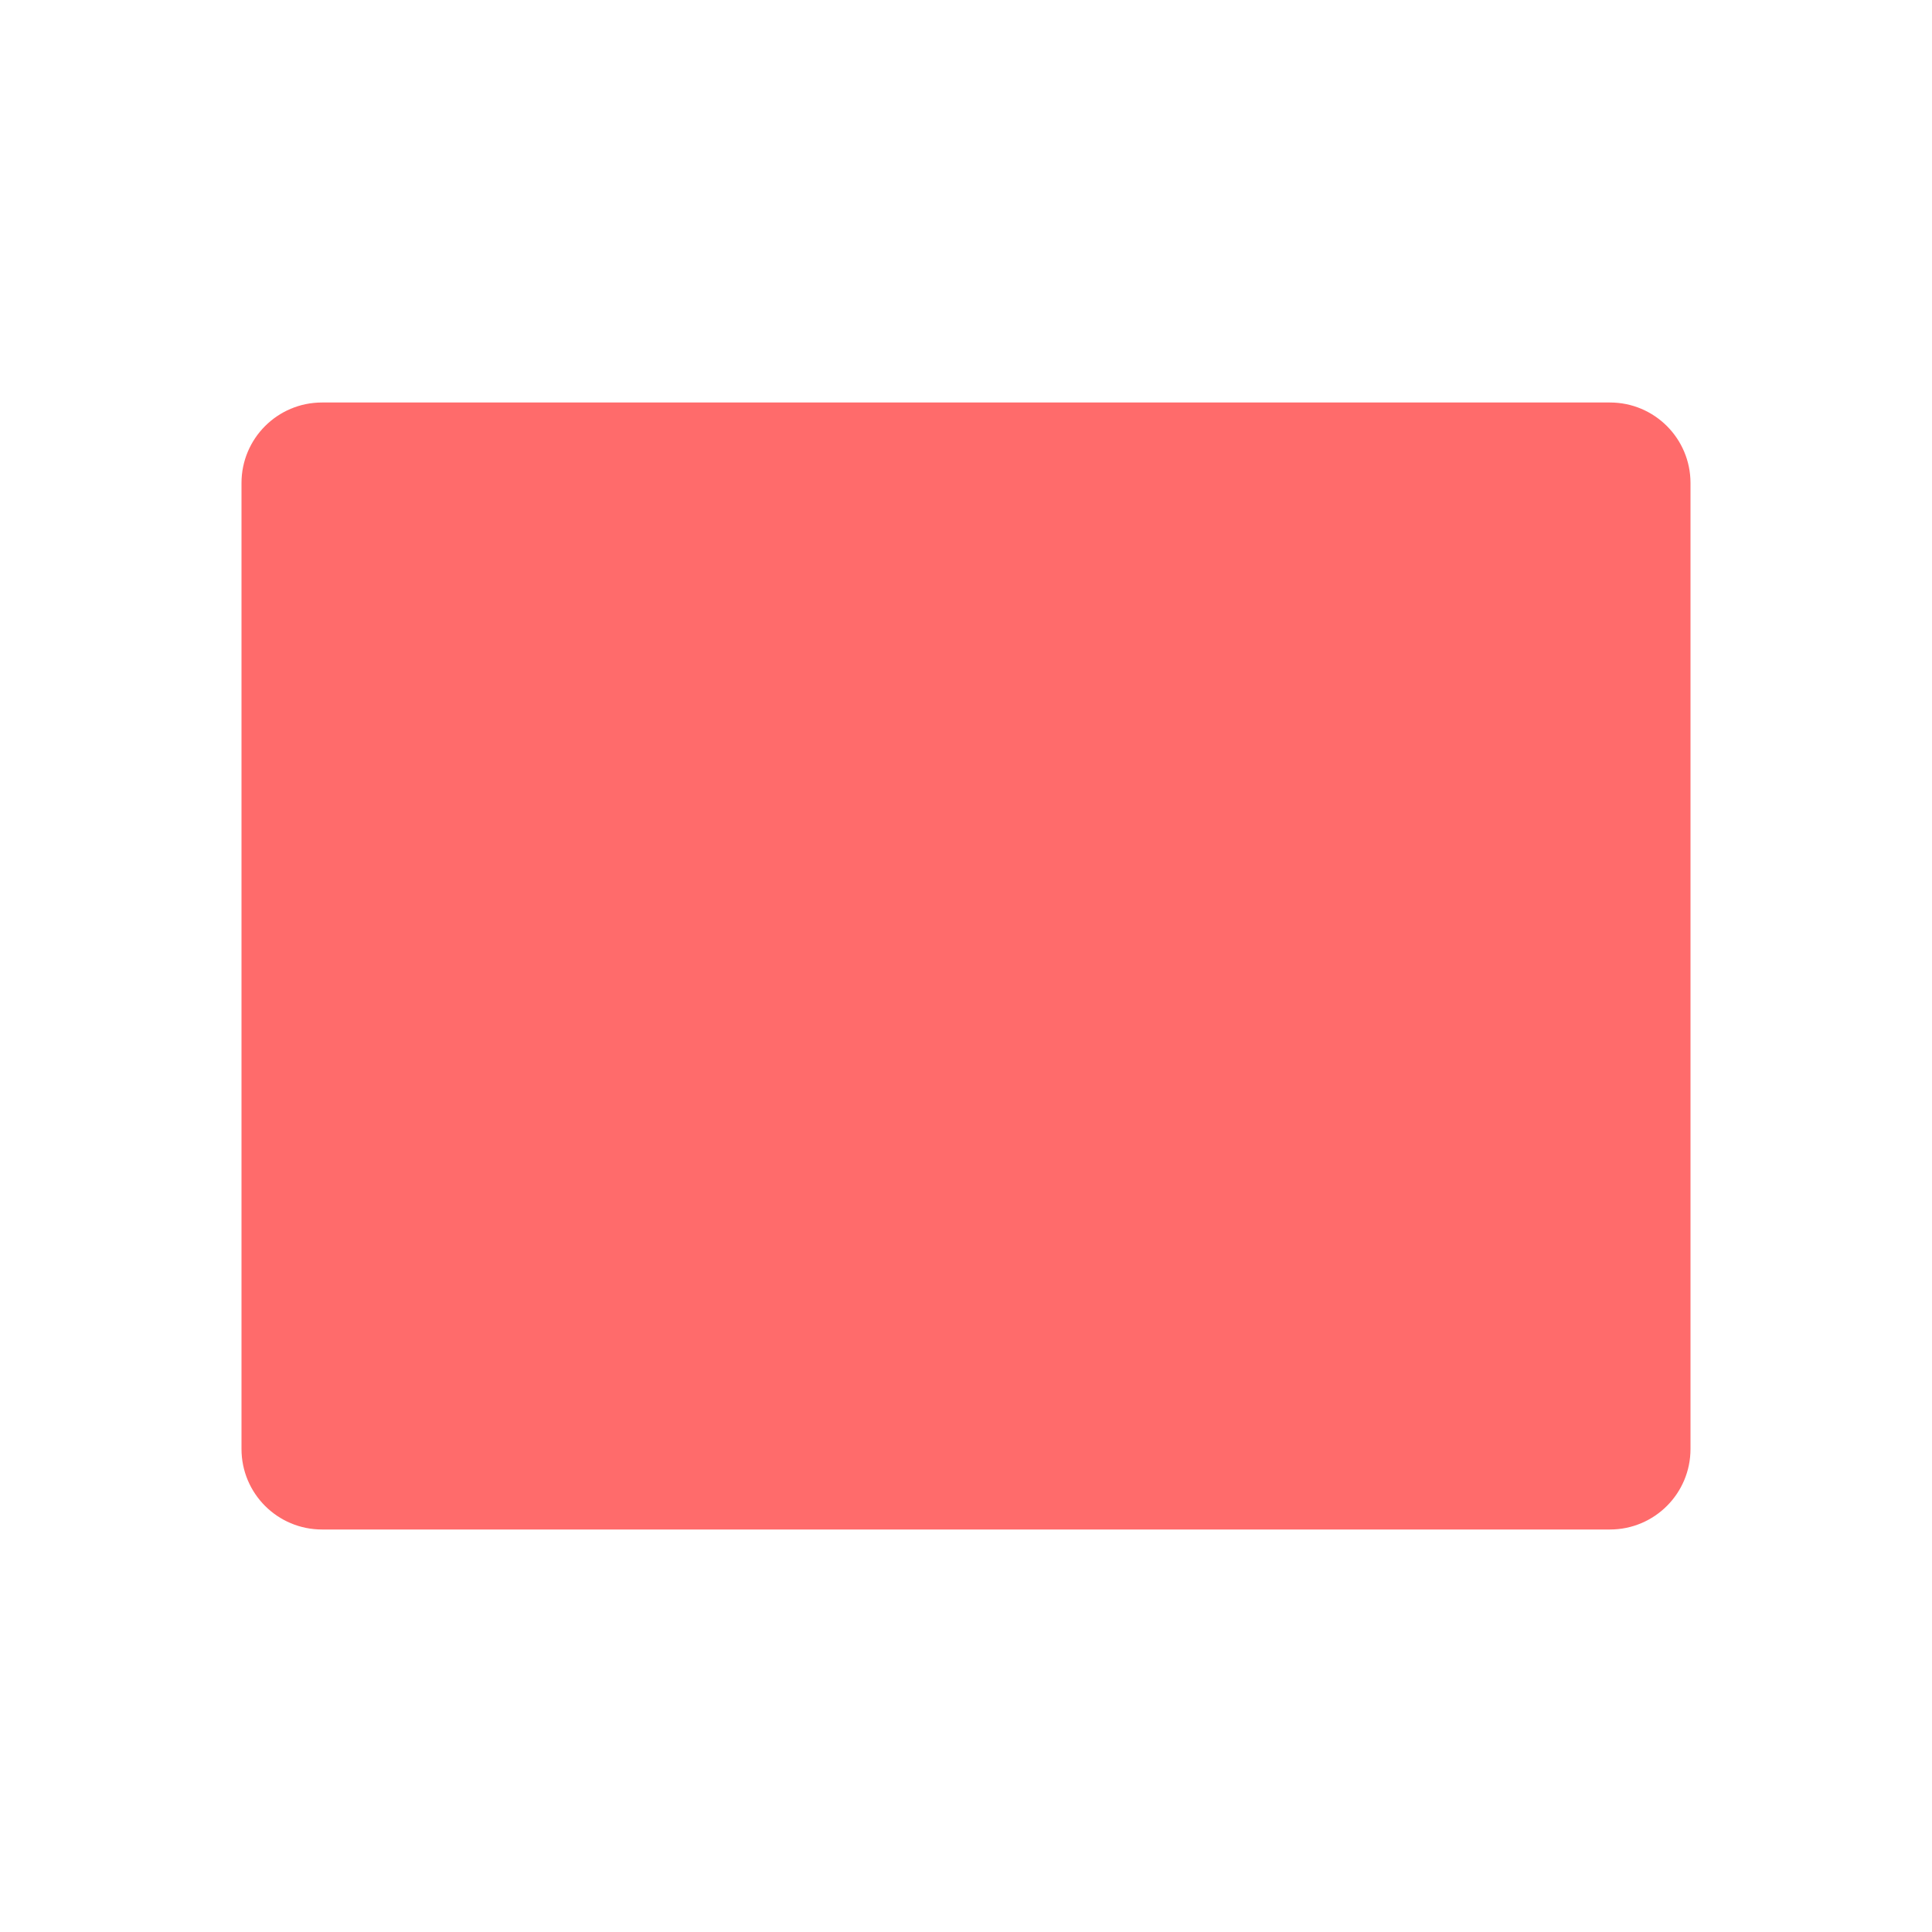
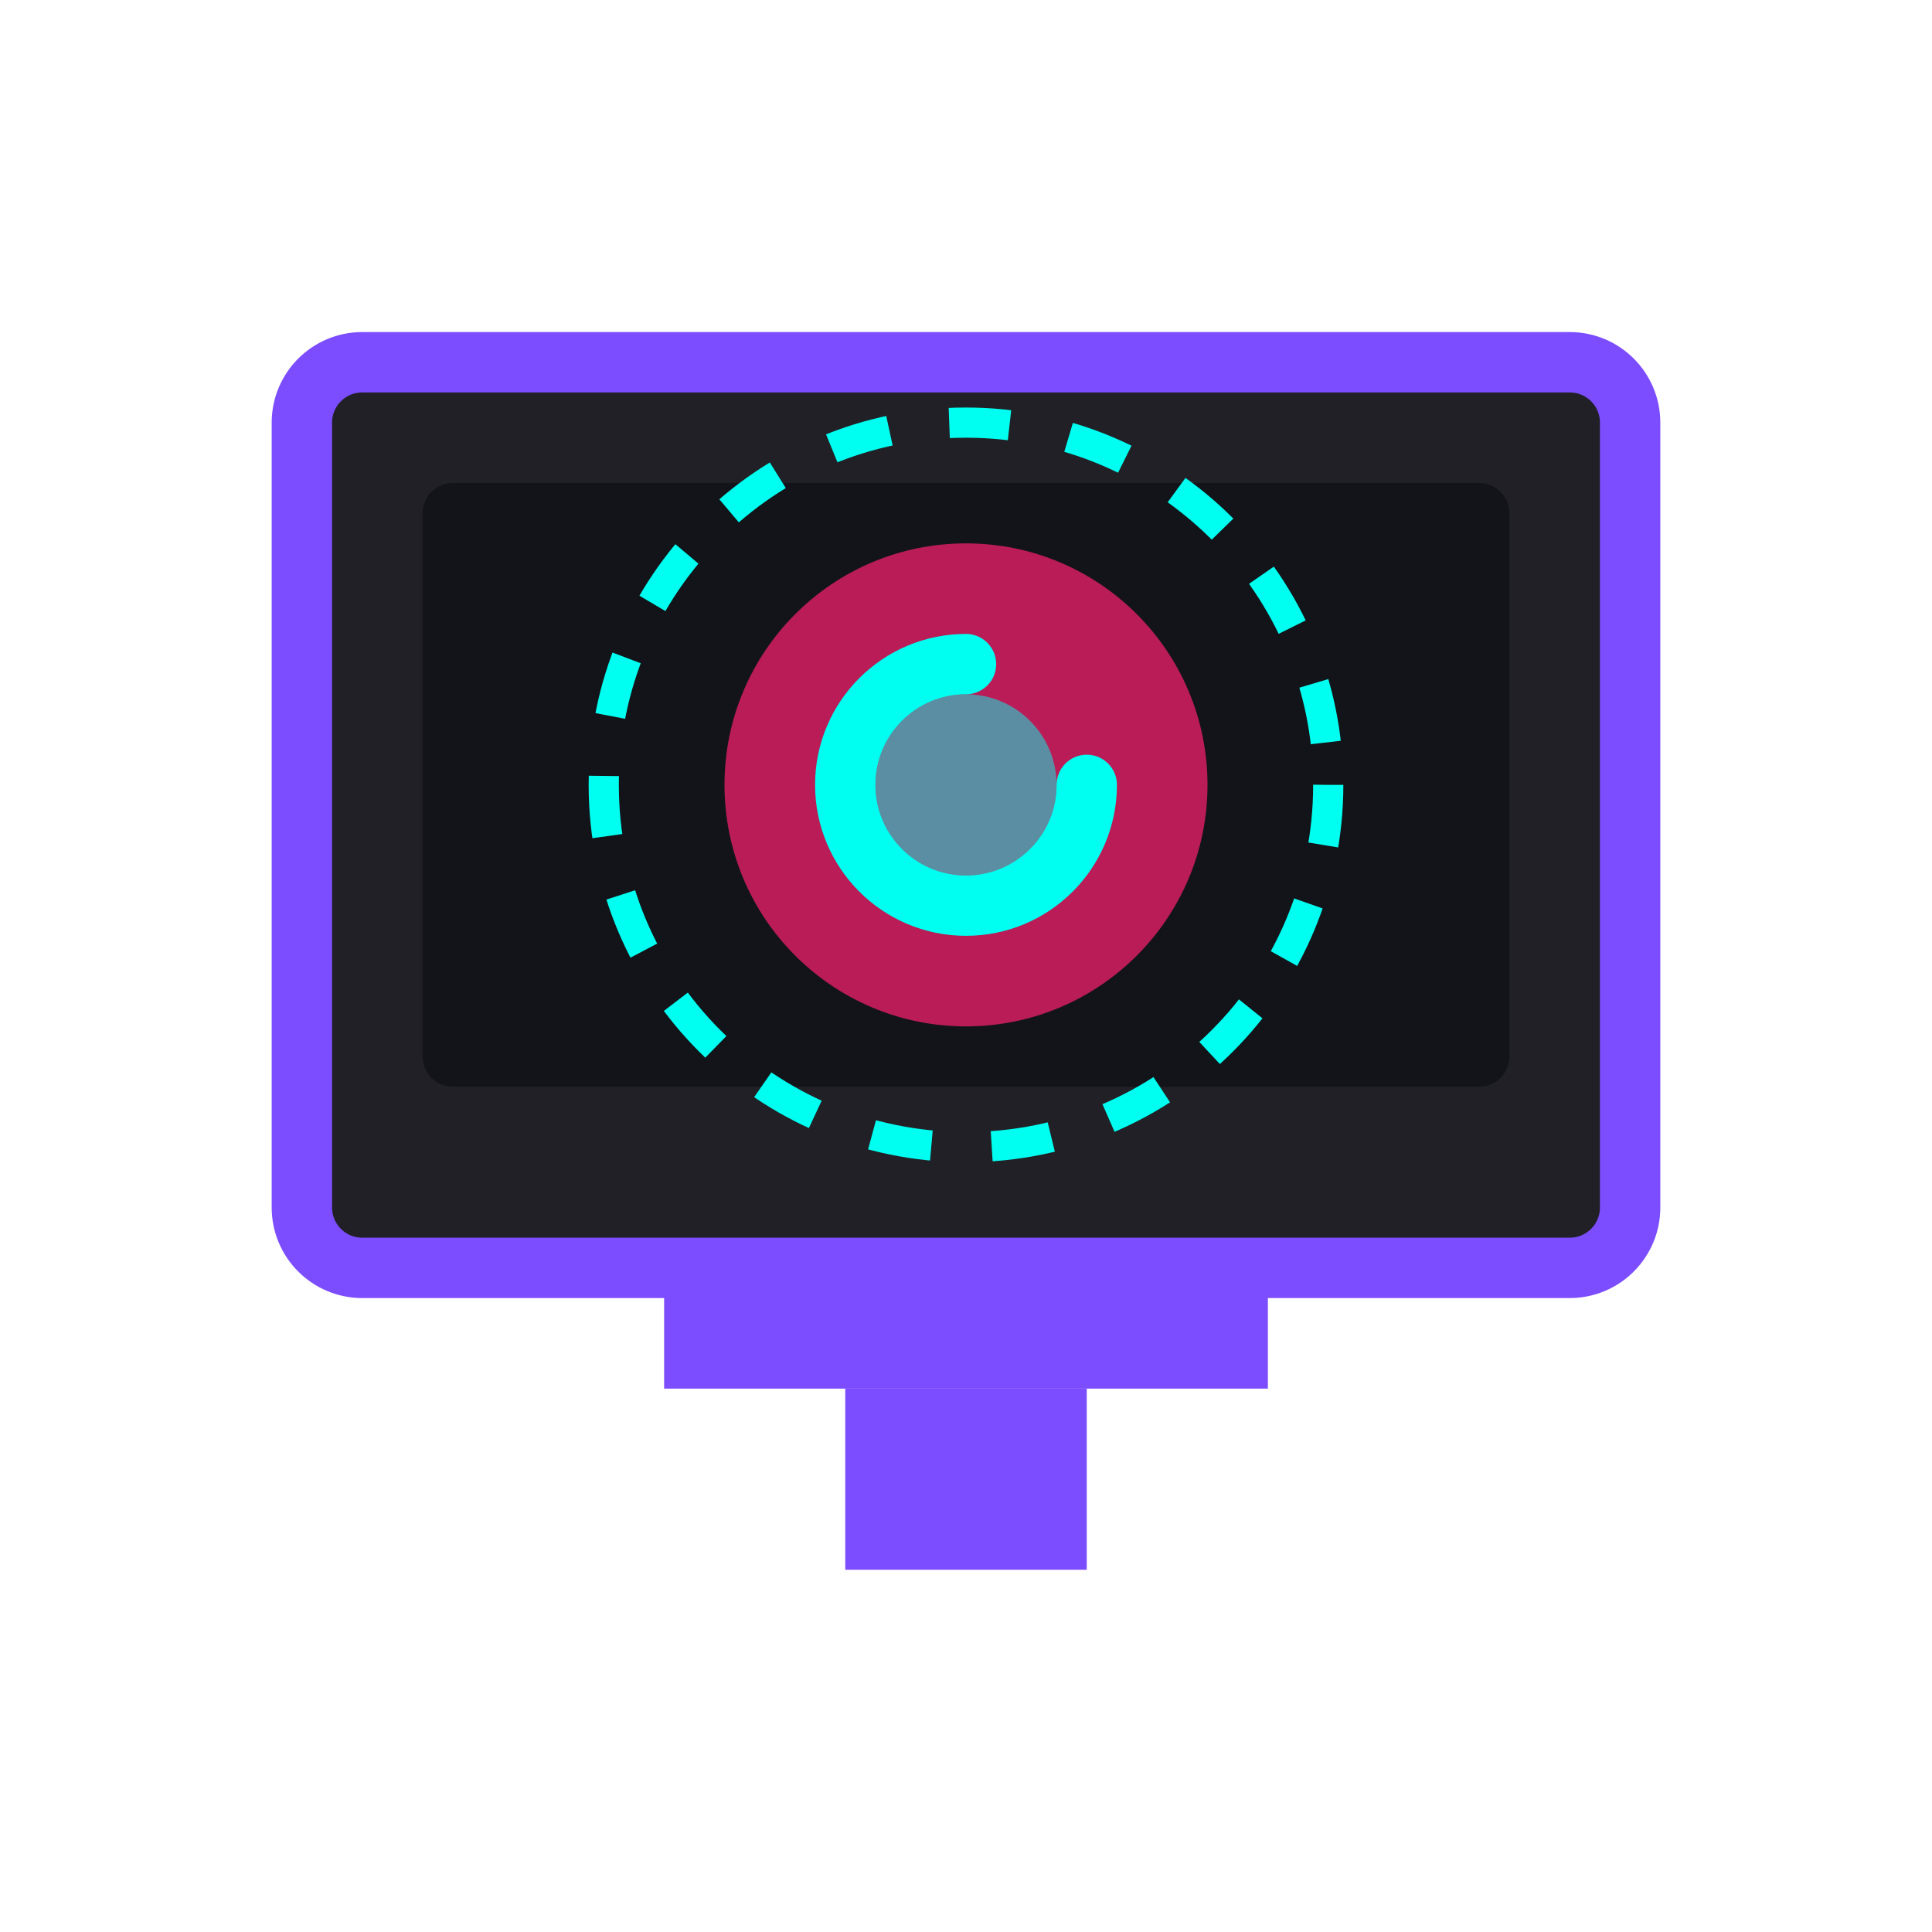
- <svg xmlns="http://www.w3.org/2000/svg" viewBox="0 0 24 24">
-   <path d="M4 6h16v12H4V6m16 13H4a1 1 0 01-1-1V6a1 1 0 011-1h16a1 1 0 011 1v12a1 1 0 01-1 1M9 8h2v2H9V8m4 0h2v2h-2V8M9 12h2v2H9v-2m4 0h2v2h-2v-2m-4 4h8v1H9v-1z" fill="#FF6B6B" />
+ <svg xmlns="http://www.w3.org/2000/svg" width="64" height="64" viewBox="0 0 64 64" fill="none">
+   <rect x="10" y="12" width="44" height="30" rx="2" fill="#202026" stroke="#7C4DFF" stroke-width="2" />
+   <rect x="14" y="16" width="36" height="20" rx="1" fill="#131419" />
+   <rect x="22" y="42" width="20" height="4" fill="#7C4DFF" />
+   <rect x="28" y="46" width="8" height="6" fill="#7C4DFF" />
+   <circle cx="32" cy="26" r="8" fill="#FF1F71" opacity="0.7" />
+   <path d="M36 26C36 28.209 34.209 30 32 30C29.791 30 28 28.209 28 26C28 23.791 29.791 22 32 22" stroke="#00FFF0" stroke-width="2" stroke-linecap="round" />
+   <circle cx="32" cy="26" r="3" fill="#00FFF0" fill-opacity="0.5" />
+   <circle cx="32" cy="26" r="12" stroke="#00FFF0" stroke-width="1" stroke-dasharray="2 2" />
</svg>
